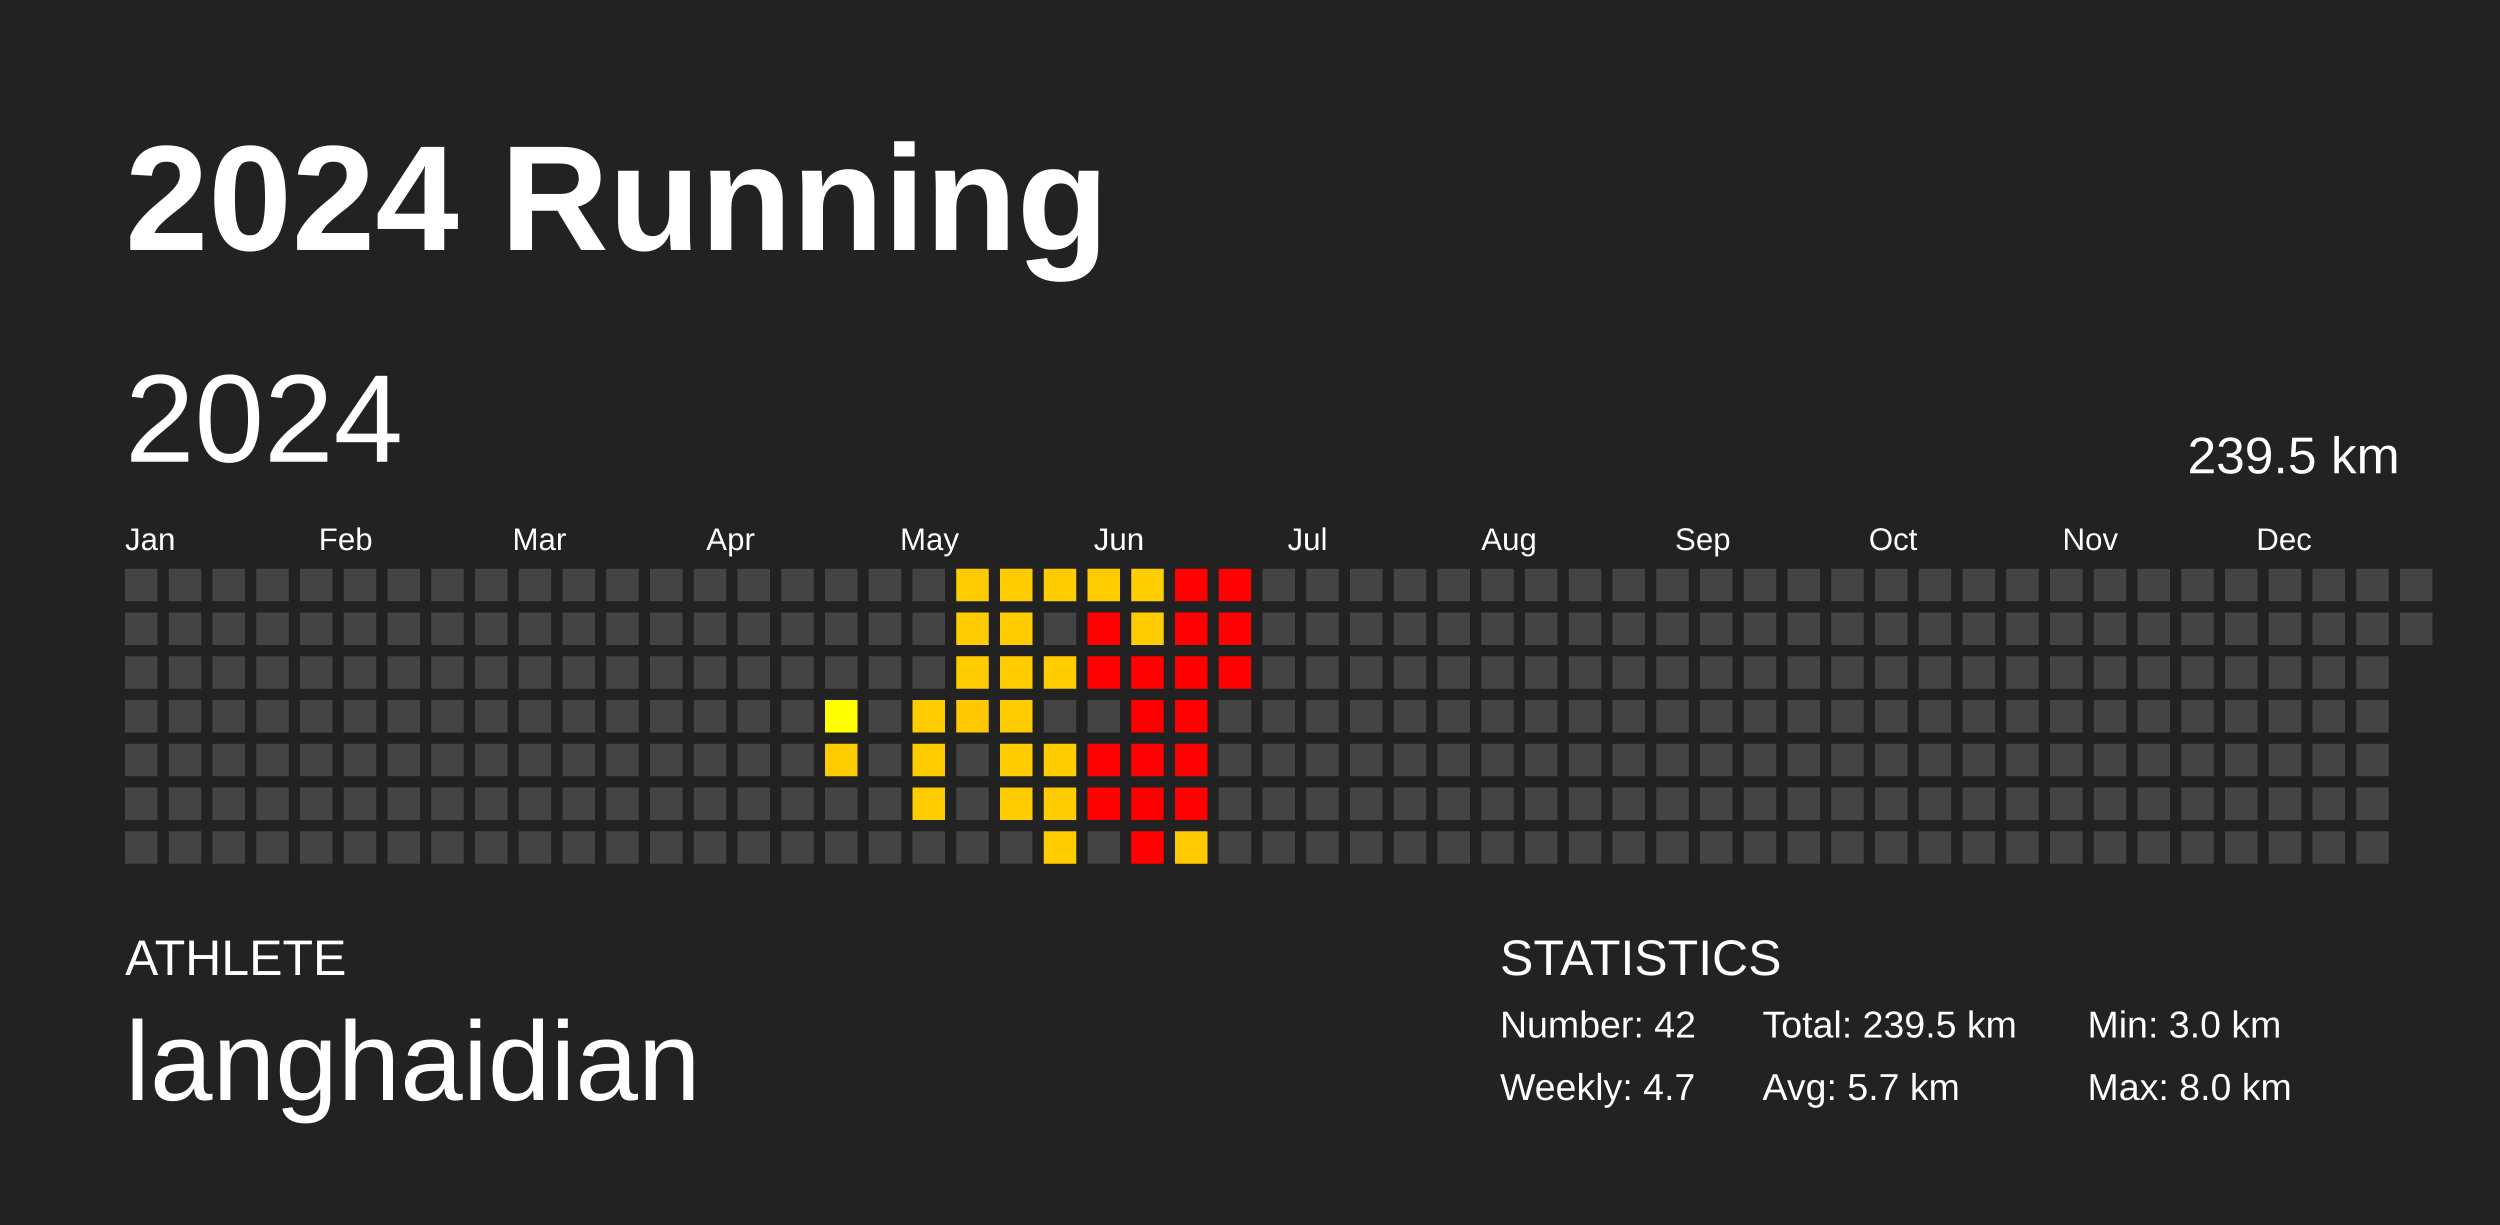
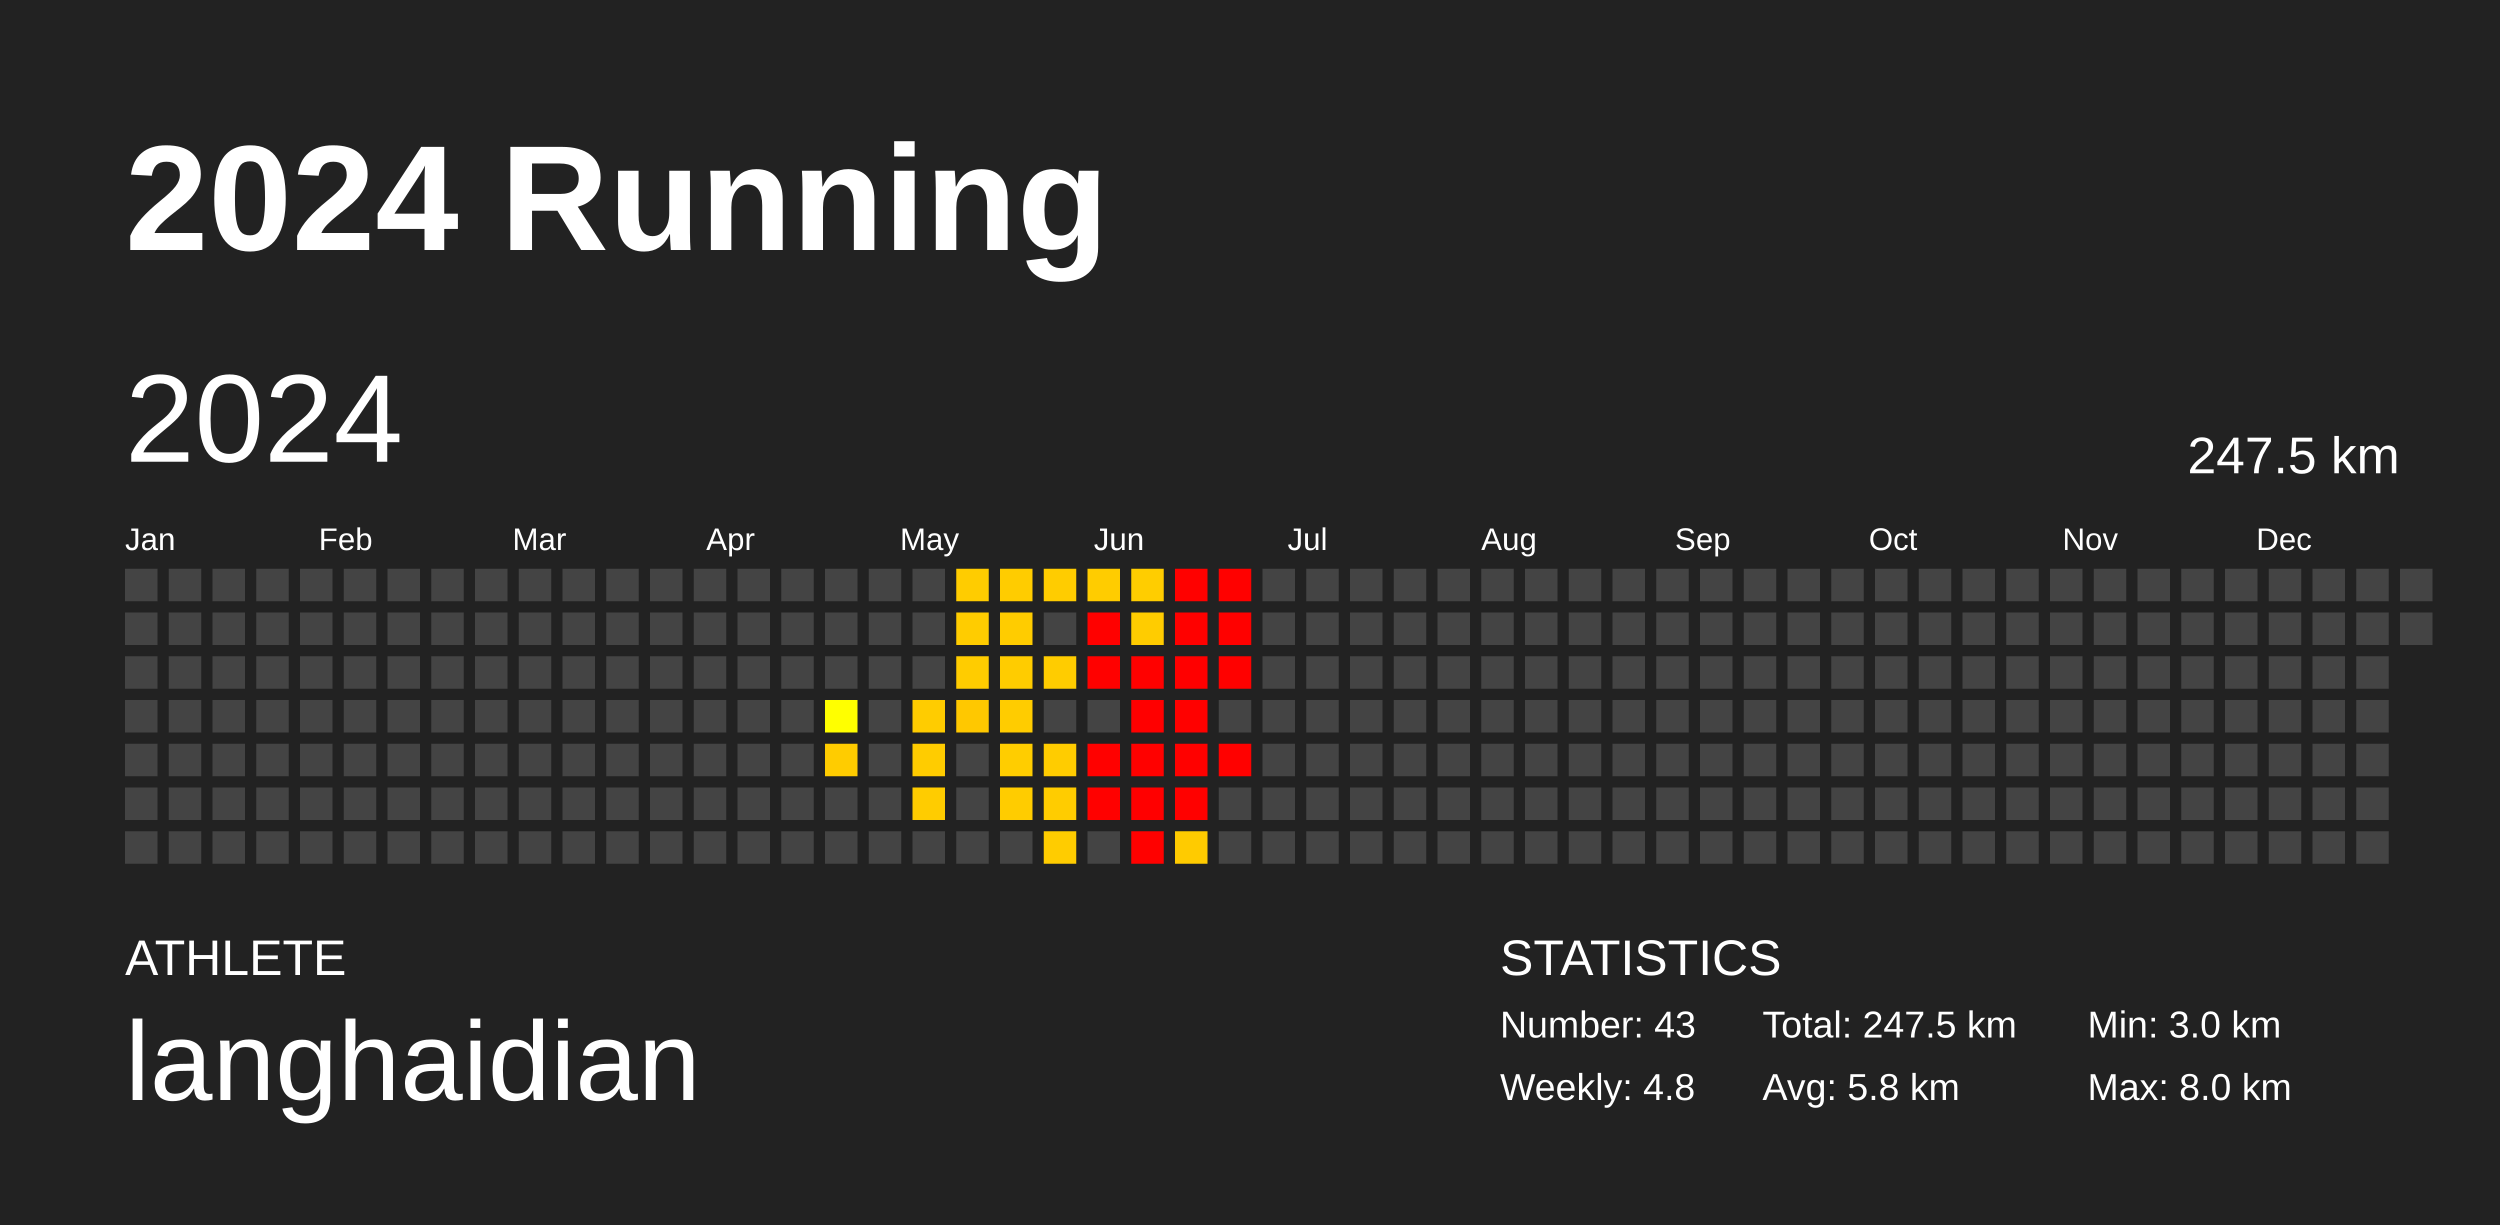
<svg xmlns="http://www.w3.org/2000/svg" baseProfile="full" height="98mm" version="1.1" viewBox="0,0,200,98" width="200mm">
  <defs />
  <rect fill="#222222" height="98" width="200" x="0" y="0" />
  <text fill="#FFFFFF" style="font-size:12px; font-family:Arial; font-weight:bold;" x="10" y="20">2024 Running</text>
  <text fill="#FFFFFF" style="font-size:4px; font-family:Arial" x="10" y="78">ATHLETE</text>
  <text fill="#FFFFFF" style="font-size:9px; font-family:Arial" x="10" y="88">langhaidian</text>
  <text fill="#FFFFFF" style="font-size:4px; font-family:Arial" x="120" y="78">STATISTICS</text>
-   <text fill="#FFFFFF" style="font-size:3px; font-family:Arial" x="120" y="83">Number: 42</text>
-   <text fill="#FFFFFF" style="font-size:3px; font-family:Arial" x="120" y="88">Weekly: 4.7</text>
-   <text fill="#FFFFFF" style="font-size:3px; font-family:Arial" x="141" y="83">Total: 239.5 km</text>
-   <text fill="#FFFFFF" style="font-size:3px; font-family:Arial" x="141" y="88">Avg: 5.7 km</text>
+   <text fill="#FFFFFF" style="font-size:3px; font-family:Arial" x="120" y="83">Number: 43</text>
+   <text fill="#FFFFFF" style="font-size:3px; font-family:Arial" x="120" y="88">Weekly: 4.8</text>
+   <text fill="#FFFFFF" style="font-size:3px; font-family:Arial" x="141" y="83">Total: 247.5 km</text>
+   <text fill="#FFFFFF" style="font-size:3px; font-family:Arial" x="141" y="88">Avg: 5.8 km</text>
  <text fill="#FFFFFF" style="font-size:3px; font-family:Arial" x="167" y="83">Min: 3.0 km</text>
  <text fill="#FFFFFF" style="font-size:3px; font-family:Arial" x="167" y="88">Max: 8.0 km</text>
  <text dominant-baseline="hanging" fill="#FFFFFF" style="font-size:10.0px; font-family:Arial;" x="10" y="30">2024</text>
-   <text dominant-baseline="hanging" fill="#FFFFFF" style="font-size:4.125px; font-family:Arial;" x="175" y="35">239.5 km</text>
+   <text dominant-baseline="hanging" fill="#FFFFFF" style="font-size:4.125px; font-family:Arial;" x="175" y="35">247.5 km</text>
  <text fill="#FFFFFF" style="font-size:2.5px; font-family:Arial" x="10.0" y="44">Jan</text>
  <text fill="#FFFFFF" style="font-size:2.5px; font-family:Arial" x="25.5" y="44">Feb</text>
  <text fill="#FFFFFF" style="font-size:2.5px; font-family:Arial" x="41.0" y="44">Mar</text>
  <text fill="#FFFFFF" style="font-size:2.5px; font-family:Arial" x="56.5" y="44">Apr</text>
  <text fill="#FFFFFF" style="font-size:2.5px; font-family:Arial" x="72.0" y="44">May</text>
  <text fill="#FFFFFF" style="font-size:2.5px; font-family:Arial" x="87.5" y="44">Jun</text>
  <text fill="#FFFFFF" style="font-size:2.5px; font-family:Arial" x="103.0" y="44">Jul</text>
  <text fill="#FFFFFF" style="font-size:2.5px; font-family:Arial" x="118.5" y="44">Aug</text>
  <text fill="#FFFFFF" style="font-size:2.5px; font-family:Arial" x="134.0" y="44">Sep</text>
  <text fill="#FFFFFF" style="font-size:2.5px; font-family:Arial" x="149.5" y="44">Oct</text>
  <text fill="#FFFFFF" style="font-size:2.5px; font-family:Arial" x="165.0" y="44">Nov</text>
  <text fill="#FFFFFF" style="font-size:2.5px; font-family:Arial" x="180.5" y="44">Dec</text>
  <rect fill="#444444" height="2.6" width="2.6" x="10.0" y="45.5" />
  <rect fill="#444444" height="2.6" width="2.6" x="10.0" y="49.0" />
  <rect fill="#444444" height="2.6" width="2.6" x="10.0" y="52.5" />
  <rect fill="#444444" height="2.6" width="2.6" x="10.0" y="56.0" />
  <rect fill="#444444" height="2.6" width="2.6" x="10.0" y="59.5" />
  <rect fill="#444444" height="2.6" width="2.6" x="10.0" y="63.0" />
  <rect fill="#444444" height="2.6" width="2.6" x="10.0" y="66.5" />
  <rect fill="#444444" height="2.6" width="2.6" x="13.5" y="45.5" />
  <rect fill="#444444" height="2.6" width="2.6" x="13.5" y="49.0" />
  <rect fill="#444444" height="2.6" width="2.6" x="13.5" y="52.5" />
  <rect fill="#444444" height="2.6" width="2.6" x="13.5" y="56.0" />
  <rect fill="#444444" height="2.6" width="2.6" x="13.5" y="59.5" />
  <rect fill="#444444" height="2.6" width="2.6" x="13.5" y="63.0" />
  <rect fill="#444444" height="2.6" width="2.6" x="13.5" y="66.5" />
  <rect fill="#444444" height="2.6" width="2.6" x="17.0" y="45.5" />
  <rect fill="#444444" height="2.6" width="2.6" x="17.0" y="49.0" />
  <rect fill="#444444" height="2.6" width="2.6" x="17.0" y="52.5" />
  <rect fill="#444444" height="2.6" width="2.6" x="17.0" y="56.0" />
  <rect fill="#444444" height="2.6" width="2.6" x="17.0" y="59.5" />
  <rect fill="#444444" height="2.6" width="2.6" x="17.0" y="63.0" />
  <rect fill="#444444" height="2.6" width="2.6" x="17.0" y="66.5" />
  <rect fill="#444444" height="2.6" width="2.6" x="20.5" y="45.5" />
  <rect fill="#444444" height="2.6" width="2.6" x="20.5" y="49.0" />
  <rect fill="#444444" height="2.6" width="2.6" x="20.5" y="52.5" />
  <rect fill="#444444" height="2.6" width="2.6" x="20.5" y="56.0" />
  <rect fill="#444444" height="2.6" width="2.6" x="20.5" y="59.5" />
  <rect fill="#444444" height="2.6" width="2.6" x="20.5" y="63.0" />
  <rect fill="#444444" height="2.6" width="2.6" x="20.5" y="66.5" />
  <rect fill="#444444" height="2.6" width="2.6" x="24.0" y="45.5" />
  <rect fill="#444444" height="2.6" width="2.6" x="24.0" y="49.0" />
  <rect fill="#444444" height="2.6" width="2.6" x="24.0" y="52.5" />
  <rect fill="#444444" height="2.6" width="2.6" x="24.0" y="56.0" />
  <rect fill="#444444" height="2.6" width="2.6" x="24.0" y="59.5" />
  <rect fill="#444444" height="2.6" width="2.6" x="24.0" y="63.0" />
  <rect fill="#444444" height="2.6" width="2.6" x="24.0" y="66.5" />
  <rect fill="#444444" height="2.6" width="2.6" x="27.5" y="45.5" />
  <rect fill="#444444" height="2.6" width="2.6" x="27.5" y="49.0" />
  <rect fill="#444444" height="2.6" width="2.6" x="27.5" y="52.5" />
  <rect fill="#444444" height="2.6" width="2.6" x="27.5" y="56.0" />
  <rect fill="#444444" height="2.6" width="2.6" x="27.5" y="59.5" />
  <rect fill="#444444" height="2.6" width="2.6" x="27.5" y="63.0" />
  <rect fill="#444444" height="2.6" width="2.6" x="27.5" y="66.5" />
  <rect fill="#444444" height="2.6" width="2.6" x="31.0" y="45.5" />
  <rect fill="#444444" height="2.6" width="2.6" x="31.0" y="49.0" />
  <rect fill="#444444" height="2.6" width="2.6" x="31.0" y="52.5" />
  <rect fill="#444444" height="2.6" width="2.6" x="31.0" y="56.0" />
  <rect fill="#444444" height="2.6" width="2.6" x="31.0" y="59.5" />
  <rect fill="#444444" height="2.6" width="2.6" x="31.0" y="63.0" />
  <rect fill="#444444" height="2.6" width="2.6" x="31.0" y="66.5" />
  <rect fill="#444444" height="2.6" width="2.6" x="34.5" y="45.5" />
  <rect fill="#444444" height="2.6" width="2.6" x="34.5" y="49.0" />
  <rect fill="#444444" height="2.6" width="2.6" x="34.5" y="52.5" />
  <rect fill="#444444" height="2.6" width="2.6" x="34.5" y="56.0" />
  <rect fill="#444444" height="2.6" width="2.6" x="34.5" y="59.5" />
  <rect fill="#444444" height="2.6" width="2.6" x="34.5" y="63.0" />
  <rect fill="#444444" height="2.6" width="2.6" x="34.5" y="66.5" />
  <rect fill="#444444" height="2.6" width="2.6" x="38.0" y="45.5" />
  <rect fill="#444444" height="2.6" width="2.6" x="38.0" y="49.0" />
  <rect fill="#444444" height="2.6" width="2.6" x="38.0" y="52.5" />
  <rect fill="#444444" height="2.6" width="2.6" x="38.0" y="56.0" />
  <rect fill="#444444" height="2.6" width="2.6" x="38.0" y="59.5" />
  <rect fill="#444444" height="2.6" width="2.6" x="38.0" y="63.0" />
  <rect fill="#444444" height="2.6" width="2.6" x="38.0" y="66.5" />
  <rect fill="#444444" height="2.6" width="2.6" x="41.5" y="45.5" />
  <rect fill="#444444" height="2.6" width="2.6" x="41.5" y="49.0" />
  <rect fill="#444444" height="2.6" width="2.6" x="41.5" y="52.5" />
  <rect fill="#444444" height="2.6" width="2.6" x="41.5" y="56.0" />
  <rect fill="#444444" height="2.6" width="2.6" x="41.5" y="59.5" />
  <rect fill="#444444" height="2.6" width="2.6" x="41.5" y="63.0" />
  <rect fill="#444444" height="2.6" width="2.6" x="41.5" y="66.5" />
  <rect fill="#444444" height="2.6" width="2.6" x="45.0" y="45.5" />
  <rect fill="#444444" height="2.6" width="2.6" x="45.0" y="49.0" />
  <rect fill="#444444" height="2.6" width="2.6" x="45.0" y="52.5" />
  <rect fill="#444444" height="2.6" width="2.6" x="45.0" y="56.0" />
  <rect fill="#444444" height="2.6" width="2.6" x="45.0" y="59.5" />
  <rect fill="#444444" height="2.6" width="2.6" x="45.0" y="63.0" />
  <rect fill="#444444" height="2.6" width="2.6" x="45.0" y="66.5" />
  <rect fill="#444444" height="2.6" width="2.6" x="48.5" y="45.5" />
  <rect fill="#444444" height="2.6" width="2.6" x="48.5" y="49.0" />
  <rect fill="#444444" height="2.6" width="2.6" x="48.5" y="52.5" />
  <rect fill="#444444" height="2.6" width="2.6" x="48.5" y="56.0" />
  <rect fill="#444444" height="2.6" width="2.6" x="48.5" y="59.5" />
  <rect fill="#444444" height="2.6" width="2.6" x="48.5" y="63.0" />
  <rect fill="#444444" height="2.6" width="2.6" x="48.5" y="66.5" />
  <rect fill="#444444" height="2.6" width="2.6" x="52.0" y="45.5" />
  <rect fill="#444444" height="2.6" width="2.6" x="52.0" y="49.0" />
  <rect fill="#444444" height="2.6" width="2.6" x="52.0" y="52.5" />
  <rect fill="#444444" height="2.6" width="2.6" x="52.0" y="56.0" />
  <rect fill="#444444" height="2.6" width="2.6" x="52.0" y="59.5" />
  <rect fill="#444444" height="2.6" width="2.6" x="52.0" y="63.0" />
  <rect fill="#444444" height="2.6" width="2.6" x="52.0" y="66.5" />
  <rect fill="#444444" height="2.6" width="2.6" x="55.5" y="45.5" />
  <rect fill="#444444" height="2.6" width="2.6" x="55.5" y="49.0" />
  <rect fill="#444444" height="2.6" width="2.6" x="55.5" y="52.5" />
  <rect fill="#444444" height="2.6" width="2.6" x="55.5" y="56.0" />
  <rect fill="#444444" height="2.6" width="2.6" x="55.5" y="59.5" />
  <rect fill="#444444" height="2.6" width="2.6" x="55.5" y="63.0" />
  <rect fill="#444444" height="2.6" width="2.6" x="55.5" y="66.5" />
  <rect fill="#444444" height="2.6" width="2.6" x="59.0" y="45.5" />
  <rect fill="#444444" height="2.6" width="2.6" x="59.0" y="49.0" />
  <rect fill="#444444" height="2.6" width="2.6" x="59.0" y="52.5" />
  <rect fill="#444444" height="2.6" width="2.6" x="59.0" y="56.0" />
  <rect fill="#444444" height="2.6" width="2.6" x="59.0" y="59.5" />
  <rect fill="#444444" height="2.6" width="2.6" x="59.0" y="63.0" />
  <rect fill="#444444" height="2.6" width="2.6" x="59.0" y="66.5" />
  <rect fill="#444444" height="2.6" width="2.6" x="62.5" y="45.5" />
  <rect fill="#444444" height="2.6" width="2.6" x="62.5" y="49.0" />
  <rect fill="#444444" height="2.6" width="2.6" x="62.5" y="52.5" />
  <rect fill="#444444" height="2.6" width="2.6" x="62.5" y="56.0" />
  <rect fill="#444444" height="2.6" width="2.6" x="62.5" y="59.5" />
  <rect fill="#444444" height="2.6" width="2.6" x="62.5" y="63.0" />
  <rect fill="#444444" height="2.6" width="2.6" x="62.5" y="66.5" />
  <rect fill="#444444" height="2.6" width="2.6" x="66.0" y="45.5" />
  <rect fill="#444444" height="2.6" width="2.6" x="66.0" y="49.0" />
  <rect fill="#444444" height="2.6" width="2.6" x="66.0" y="52.5" />
  <rect fill="#ffff00" height="2.6" width="2.6" x="66.0" y="56.0" />
  <rect fill="#ffcc00" height="2.6" width="2.6" x="66.0" y="59.5" />
  <rect fill="#444444" height="2.6" width="2.6" x="66.0" y="63.0" />
  <rect fill="#444444" height="2.6" width="2.6" x="66.0" y="66.5" />
  <rect fill="#444444" height="2.6" width="2.6" x="69.5" y="45.5" />
  <rect fill="#444444" height="2.6" width="2.6" x="69.5" y="49.0" />
  <rect fill="#444444" height="2.6" width="2.6" x="69.5" y="52.5" />
  <rect fill="#444444" height="2.6" width="2.6" x="69.5" y="56.0" />
  <rect fill="#444444" height="2.6" width="2.6" x="69.5" y="59.5" />
  <rect fill="#444444" height="2.6" width="2.6" x="69.5" y="63.0" />
  <rect fill="#444444" height="2.6" width="2.6" x="69.5" y="66.5" />
  <rect fill="#444444" height="2.6" width="2.6" x="73.0" y="45.5" />
  <rect fill="#444444" height="2.6" width="2.6" x="73.0" y="49.0" />
  <rect fill="#444444" height="2.6" width="2.6" x="73.0" y="52.5" />
  <rect fill="#ffcc00" height="2.6" width="2.6" x="73.0" y="56.0" />
  <rect fill="#ffcc00" height="2.6" width="2.6" x="73.0" y="59.5" />
  <rect fill="#ffcc00" height="2.6" width="2.6" x="73.0" y="63.0" />
  <rect fill="#444444" height="2.6" width="2.6" x="73.0" y="66.5" />
  <rect fill="#ffcc00" height="2.6" width="2.6" x="76.5" y="45.5" />
  <rect fill="#ffcc00" height="2.6" width="2.6" x="76.5" y="49.0" />
  <rect fill="#ffcc00" height="2.6" width="2.6" x="76.5" y="52.5" />
  <rect fill="#ffc800" height="2.6" width="2.6" x="76.5" y="56.0" />
  <rect fill="#444444" height="2.6" width="2.6" x="76.5" y="59.5" />
  <rect fill="#444444" height="2.6" width="2.6" x="76.5" y="63.0" />
  <rect fill="#444444" height="2.6" width="2.6" x="76.5" y="66.5" />
  <rect fill="#ffcc00" height="2.6" width="2.6" x="80.0" y="45.5" />
  <rect fill="#ffcc00" height="2.6" width="2.6" x="80.0" y="49.0" />
  <rect fill="#ffcc00" height="2.6" width="2.6" x="80.0" y="52.5" />
  <rect fill="#ffcc00" height="2.6" width="2.6" x="80.0" y="56.0" />
  <rect fill="#ffcd00" height="2.6" width="2.6" x="80.0" y="59.5" />
  <rect fill="#ffcc00" height="2.6" width="2.6" x="80.0" y="63.0" />
  <rect fill="#444444" height="2.6" width="2.6" x="80.0" y="66.5" />
  <rect fill="#ffcc00" height="2.6" width="2.6" x="83.5" y="45.5" />
  <rect fill="#444444" height="2.6" width="2.6" x="83.5" y="49.0" />
  <rect fill="#ffcc00" height="2.6" width="2.6" x="83.5" y="52.5" />
  <rect fill="#444444" height="2.6" width="2.6" x="83.5" y="56.0" />
  <rect fill="#ffcc00" height="2.6" width="2.6" x="83.5" y="59.5" />
  <rect fill="#ffcc00" height="2.6" width="2.6" x="83.5" y="63.0" />
  <rect fill="#ffcc00" height="2.6" width="2.6" x="83.5" y="66.5" />
  <rect fill="#ffcc00" height="2.6" width="2.6" x="87.0" y="45.5" />
  <rect fill="#ff0100" height="2.6" width="2.6" x="87.0" y="49.0" />
  <rect fill="#ff0100" height="2.6" width="2.6" x="87.0" y="52.5" />
  <rect fill="#444444" height="2.6" width="2.6" x="87.0" y="56.0" />
  <rect fill="#ff0100" height="2.6" width="2.6" x="87.0" y="59.5" />
  <rect fill="#ff0100" height="2.6" width="2.6" x="87.0" y="63.0" />
  <rect fill="#444444" height="2.6" width="2.6" x="87.0" y="66.5" />
  <rect fill="#ffcd00" height="2.6" width="2.6" x="90.5" y="45.5" />
  <rect fill="#ffcc00" height="2.6" width="2.6" x="90.5" y="49.0" />
  <rect fill="#ff0100" height="2.6" width="2.6" x="90.5" y="52.5" />
  <rect fill="#ff0000" height="2.6" width="2.6" x="90.5" y="56.0" />
  <rect fill="#ff0100" height="2.6" width="2.6" x="90.5" y="59.5" />
  <rect fill="#ff0000" height="2.6" width="2.6" x="90.5" y="63.0" />
  <rect fill="#ff0100" height="2.6" width="2.6" x="90.5" y="66.5" />
  <rect fill="#ff0100" height="2.6" width="2.6" x="94.0" y="45.5" />
  <rect fill="#ff0100" height="2.6" width="2.6" x="94.0" y="49.0" />
  <rect fill="#ff0000" height="2.6" width="2.6" x="94.0" y="52.5" />
  <rect fill="#ff0100" height="2.6" width="2.6" x="94.0" y="56.0" />
  <rect fill="#ff0100" height="2.6" width="2.6" x="94.0" y="59.5" />
  <rect fill="#ff0100" height="2.6" width="2.6" x="94.0" y="63.0" />
  <rect fill="#ffcb00" height="2.6" width="2.6" x="94.0" y="66.5" />
  <rect fill="#ff0100" height="2.6" width="2.6" x="97.5" y="45.5" />
  <rect fill="#ff0100" height="2.6" width="2.6" x="97.5" y="49.0" />
  <rect fill="#ff0100" height="2.6" width="2.6" x="97.5" y="52.5" />
  <rect fill="#444444" height="2.6" width="2.6" x="97.5" y="56.0" />
-   <rect fill="#444444" height="2.6" width="2.6" x="97.5" y="59.5" />
+   <rect fill="#ff0100" height="2.6" width="2.6" x="97.5" y="59.5" />
  <rect fill="#444444" height="2.6" width="2.6" x="97.5" y="63.0" />
  <rect fill="#444444" height="2.6" width="2.6" x="97.5" y="66.5" />
  <rect fill="#444444" height="2.6" width="2.6" x="101.0" y="45.5" />
  <rect fill="#444444" height="2.6" width="2.6" x="101.0" y="49.0" />
  <rect fill="#444444" height="2.6" width="2.6" x="101.0" y="52.5" />
  <rect fill="#444444" height="2.6" width="2.6" x="101.0" y="56.0" />
  <rect fill="#444444" height="2.6" width="2.6" x="101.0" y="59.5" />
  <rect fill="#444444" height="2.6" width="2.6" x="101.0" y="63.0" />
  <rect fill="#444444" height="2.6" width="2.6" x="101.0" y="66.5" />
  <rect fill="#444444" height="2.6" width="2.6" x="104.5" y="45.5" />
  <rect fill="#444444" height="2.6" width="2.6" x="104.5" y="49.0" />
  <rect fill="#444444" height="2.6" width="2.6" x="104.5" y="52.5" />
  <rect fill="#444444" height="2.6" width="2.6" x="104.5" y="56.0" />
  <rect fill="#444444" height="2.6" width="2.6" x="104.5" y="59.5" />
  <rect fill="#444444" height="2.6" width="2.6" x="104.5" y="63.0" />
  <rect fill="#444444" height="2.6" width="2.6" x="104.5" y="66.5" />
  <rect fill="#444444" height="2.6" width="2.6" x="108.0" y="45.5" />
  <rect fill="#444444" height="2.6" width="2.6" x="108.0" y="49.0" />
  <rect fill="#444444" height="2.6" width="2.6" x="108.0" y="52.5" />
  <rect fill="#444444" height="2.6" width="2.6" x="108.0" y="56.0" />
  <rect fill="#444444" height="2.6" width="2.6" x="108.0" y="59.5" />
  <rect fill="#444444" height="2.6" width="2.6" x="108.0" y="63.0" />
  <rect fill="#444444" height="2.6" width="2.6" x="108.0" y="66.5" />
  <rect fill="#444444" height="2.6" width="2.6" x="111.5" y="45.5" />
  <rect fill="#444444" height="2.6" width="2.6" x="111.5" y="49.0" />
  <rect fill="#444444" height="2.6" width="2.6" x="111.5" y="52.5" />
  <rect fill="#444444" height="2.6" width="2.6" x="111.5" y="56.0" />
  <rect fill="#444444" height="2.6" width="2.6" x="111.5" y="59.5" />
  <rect fill="#444444" height="2.6" width="2.6" x="111.5" y="63.0" />
  <rect fill="#444444" height="2.6" width="2.6" x="111.5" y="66.5" />
  <rect fill="#444444" height="2.6" width="2.6" x="115.0" y="45.5" />
  <rect fill="#444444" height="2.6" width="2.6" x="115.0" y="49.0" />
  <rect fill="#444444" height="2.6" width="2.6" x="115.0" y="52.5" />
  <rect fill="#444444" height="2.6" width="2.6" x="115.0" y="56.0" />
  <rect fill="#444444" height="2.6" width="2.6" x="115.0" y="59.5" />
  <rect fill="#444444" height="2.6" width="2.6" x="115.0" y="63.0" />
  <rect fill="#444444" height="2.6" width="2.6" x="115.0" y="66.5" />
  <rect fill="#444444" height="2.6" width="2.6" x="118.5" y="45.5" />
  <rect fill="#444444" height="2.6" width="2.6" x="118.5" y="49.0" />
  <rect fill="#444444" height="2.6" width="2.6" x="118.5" y="52.5" />
  <rect fill="#444444" height="2.6" width="2.6" x="118.5" y="56.0" />
  <rect fill="#444444" height="2.6" width="2.6" x="118.5" y="59.5" />
  <rect fill="#444444" height="2.6" width="2.6" x="118.5" y="63.0" />
  <rect fill="#444444" height="2.6" width="2.6" x="118.5" y="66.5" />
  <rect fill="#444444" height="2.6" width="2.6" x="122.0" y="45.5" />
  <rect fill="#444444" height="2.6" width="2.6" x="122.0" y="49.0" />
  <rect fill="#444444" height="2.6" width="2.6" x="122.0" y="52.5" />
  <rect fill="#444444" height="2.6" width="2.6" x="122.0" y="56.0" />
  <rect fill="#444444" height="2.6" width="2.6" x="122.0" y="59.5" />
  <rect fill="#444444" height="2.6" width="2.6" x="122.0" y="63.0" />
  <rect fill="#444444" height="2.6" width="2.6" x="122.0" y="66.5" />
  <rect fill="#444444" height="2.6" width="2.6" x="125.5" y="45.5" />
  <rect fill="#444444" height="2.6" width="2.6" x="125.5" y="49.0" />
  <rect fill="#444444" height="2.6" width="2.6" x="125.5" y="52.5" />
  <rect fill="#444444" height="2.6" width="2.6" x="125.5" y="56.0" />
  <rect fill="#444444" height="2.6" width="2.6" x="125.5" y="59.5" />
  <rect fill="#444444" height="2.6" width="2.6" x="125.5" y="63.0" />
  <rect fill="#444444" height="2.6" width="2.6" x="125.5" y="66.5" />
  <rect fill="#444444" height="2.6" width="2.6" x="129.0" y="45.5" />
  <rect fill="#444444" height="2.6" width="2.6" x="129.0" y="49.0" />
  <rect fill="#444444" height="2.6" width="2.6" x="129.0" y="52.5" />
  <rect fill="#444444" height="2.6" width="2.6" x="129.0" y="56.0" />
  <rect fill="#444444" height="2.6" width="2.6" x="129.0" y="59.5" />
  <rect fill="#444444" height="2.6" width="2.6" x="129.0" y="63.0" />
  <rect fill="#444444" height="2.6" width="2.6" x="129.0" y="66.5" />
  <rect fill="#444444" height="2.6" width="2.6" x="132.5" y="45.5" />
  <rect fill="#444444" height="2.6" width="2.6" x="132.5" y="49.0" />
  <rect fill="#444444" height="2.6" width="2.6" x="132.5" y="52.5" />
  <rect fill="#444444" height="2.6" width="2.6" x="132.5" y="56.0" />
  <rect fill="#444444" height="2.6" width="2.6" x="132.5" y="59.5" />
  <rect fill="#444444" height="2.6" width="2.6" x="132.5" y="63.0" />
  <rect fill="#444444" height="2.6" width="2.6" x="132.5" y="66.5" />
  <rect fill="#444444" height="2.6" width="2.6" x="136.0" y="45.5" />
  <rect fill="#444444" height="2.6" width="2.6" x="136.0" y="49.0" />
  <rect fill="#444444" height="2.6" width="2.6" x="136.0" y="52.5" />
  <rect fill="#444444" height="2.6" width="2.6" x="136.0" y="56.0" />
  <rect fill="#444444" height="2.6" width="2.6" x="136.0" y="59.5" />
  <rect fill="#444444" height="2.6" width="2.6" x="136.0" y="63.0" />
  <rect fill="#444444" height="2.6" width="2.6" x="136.0" y="66.5" />
  <rect fill="#444444" height="2.6" width="2.6" x="139.5" y="45.5" />
  <rect fill="#444444" height="2.6" width="2.6" x="139.5" y="49.0" />
  <rect fill="#444444" height="2.6" width="2.6" x="139.5" y="52.5" />
  <rect fill="#444444" height="2.6" width="2.6" x="139.5" y="56.0" />
  <rect fill="#444444" height="2.6" width="2.6" x="139.5" y="59.5" />
  <rect fill="#444444" height="2.6" width="2.6" x="139.5" y="63.0" />
  <rect fill="#444444" height="2.6" width="2.6" x="139.5" y="66.5" />
  <rect fill="#444444" height="2.6" width="2.6" x="143.0" y="45.5" />
  <rect fill="#444444" height="2.6" width="2.6" x="143.0" y="49.0" />
  <rect fill="#444444" height="2.6" width="2.6" x="143.0" y="52.5" />
  <rect fill="#444444" height="2.6" width="2.6" x="143.0" y="56.0" />
  <rect fill="#444444" height="2.6" width="2.6" x="143.0" y="59.5" />
  <rect fill="#444444" height="2.6" width="2.6" x="143.0" y="63.0" />
  <rect fill="#444444" height="2.6" width="2.6" x="143.0" y="66.5" />
  <rect fill="#444444" height="2.6" width="2.6" x="146.5" y="45.5" />
  <rect fill="#444444" height="2.6" width="2.6" x="146.5" y="49.0" />
  <rect fill="#444444" height="2.6" width="2.6" x="146.5" y="52.5" />
  <rect fill="#444444" height="2.6" width="2.6" x="146.5" y="56.0" />
  <rect fill="#444444" height="2.6" width="2.6" x="146.5" y="59.5" />
  <rect fill="#444444" height="2.6" width="2.6" x="146.5" y="63.0" />
  <rect fill="#444444" height="2.6" width="2.6" x="146.5" y="66.5" />
  <rect fill="#444444" height="2.6" width="2.6" x="150.0" y="45.5" />
  <rect fill="#444444" height="2.6" width="2.6" x="150.0" y="49.0" />
  <rect fill="#444444" height="2.6" width="2.6" x="150.0" y="52.5" />
  <rect fill="#444444" height="2.6" width="2.6" x="150.0" y="56.0" />
  <rect fill="#444444" height="2.6" width="2.6" x="150.0" y="59.5" />
  <rect fill="#444444" height="2.6" width="2.6" x="150.0" y="63.0" />
  <rect fill="#444444" height="2.6" width="2.6" x="150.0" y="66.5" />
  <rect fill="#444444" height="2.6" width="2.6" x="153.5" y="45.5" />
  <rect fill="#444444" height="2.6" width="2.6" x="153.5" y="49.0" />
  <rect fill="#444444" height="2.6" width="2.6" x="153.5" y="52.5" />
  <rect fill="#444444" height="2.6" width="2.6" x="153.5" y="56.0" />
  <rect fill="#444444" height="2.6" width="2.6" x="153.5" y="59.5" />
  <rect fill="#444444" height="2.6" width="2.6" x="153.5" y="63.0" />
  <rect fill="#444444" height="2.6" width="2.6" x="153.5" y="66.5" />
  <rect fill="#444444" height="2.6" width="2.6" x="157.0" y="45.5" />
  <rect fill="#444444" height="2.6" width="2.6" x="157.0" y="49.0" />
  <rect fill="#444444" height="2.6" width="2.6" x="157.0" y="52.5" />
  <rect fill="#444444" height="2.6" width="2.6" x="157.0" y="56.0" />
  <rect fill="#444444" height="2.6" width="2.6" x="157.0" y="59.5" />
  <rect fill="#444444" height="2.6" width="2.6" x="157.0" y="63.0" />
  <rect fill="#444444" height="2.6" width="2.6" x="157.0" y="66.5" />
  <rect fill="#444444" height="2.6" width="2.6" x="160.5" y="45.5" />
  <rect fill="#444444" height="2.6" width="2.6" x="160.5" y="49.0" />
  <rect fill="#444444" height="2.6" width="2.6" x="160.5" y="52.5" />
  <rect fill="#444444" height="2.6" width="2.6" x="160.5" y="56.0" />
  <rect fill="#444444" height="2.6" width="2.6" x="160.5" y="59.5" />
  <rect fill="#444444" height="2.6" width="2.6" x="160.5" y="63.0" />
  <rect fill="#444444" height="2.6" width="2.6" x="160.5" y="66.5" />
  <rect fill="#444444" height="2.6" width="2.6" x="164.0" y="45.5" />
  <rect fill="#444444" height="2.6" width="2.6" x="164.0" y="49.0" />
  <rect fill="#444444" height="2.6" width="2.6" x="164.0" y="52.5" />
  <rect fill="#444444" height="2.6" width="2.6" x="164.0" y="56.0" />
  <rect fill="#444444" height="2.6" width="2.6" x="164.0" y="59.5" />
  <rect fill="#444444" height="2.6" width="2.6" x="164.0" y="63.0" />
  <rect fill="#444444" height="2.6" width="2.6" x="164.0" y="66.5" />
  <rect fill="#444444" height="2.6" width="2.6" x="167.5" y="45.5" />
  <rect fill="#444444" height="2.6" width="2.6" x="167.5" y="49.0" />
  <rect fill="#444444" height="2.6" width="2.6" x="167.5" y="52.5" />
  <rect fill="#444444" height="2.6" width="2.6" x="167.5" y="56.0" />
  <rect fill="#444444" height="2.6" width="2.6" x="167.5" y="59.5" />
  <rect fill="#444444" height="2.6" width="2.6" x="167.5" y="63.0" />
  <rect fill="#444444" height="2.6" width="2.6" x="167.5" y="66.5" />
  <rect fill="#444444" height="2.6" width="2.6" x="171.0" y="45.5" />
  <rect fill="#444444" height="2.6" width="2.6" x="171.0" y="49.0" />
  <rect fill="#444444" height="2.6" width="2.6" x="171.0" y="52.5" />
  <rect fill="#444444" height="2.6" width="2.6" x="171.0" y="56.0" />
  <rect fill="#444444" height="2.6" width="2.6" x="171.0" y="59.5" />
  <rect fill="#444444" height="2.6" width="2.6" x="171.0" y="63.0" />
  <rect fill="#444444" height="2.6" width="2.6" x="171.0" y="66.5" />
  <rect fill="#444444" height="2.6" width="2.6" x="174.5" y="45.5" />
  <rect fill="#444444" height="2.6" width="2.6" x="174.5" y="49.0" />
  <rect fill="#444444" height="2.6" width="2.6" x="174.5" y="52.5" />
  <rect fill="#444444" height="2.6" width="2.6" x="174.5" y="56.0" />
  <rect fill="#444444" height="2.6" width="2.6" x="174.5" y="59.5" />
  <rect fill="#444444" height="2.6" width="2.6" x="174.5" y="63.0" />
  <rect fill="#444444" height="2.6" width="2.6" x="174.5" y="66.5" />
  <rect fill="#444444" height="2.6" width="2.6" x="178.0" y="45.5" />
  <rect fill="#444444" height="2.6" width="2.6" x="178.0" y="49.0" />
  <rect fill="#444444" height="2.6" width="2.6" x="178.0" y="52.5" />
  <rect fill="#444444" height="2.6" width="2.6" x="178.0" y="56.0" />
  <rect fill="#444444" height="2.6" width="2.6" x="178.0" y="59.5" />
  <rect fill="#444444" height="2.6" width="2.6" x="178.0" y="63.0" />
  <rect fill="#444444" height="2.6" width="2.6" x="178.0" y="66.5" />
  <rect fill="#444444" height="2.6" width="2.6" x="181.5" y="45.5" />
  <rect fill="#444444" height="2.6" width="2.6" x="181.5" y="49.0" />
  <rect fill="#444444" height="2.6" width="2.6" x="181.5" y="52.5" />
  <rect fill="#444444" height="2.6" width="2.6" x="181.5" y="56.0" />
  <rect fill="#444444" height="2.6" width="2.6" x="181.5" y="59.5" />
  <rect fill="#444444" height="2.6" width="2.6" x="181.5" y="63.0" />
  <rect fill="#444444" height="2.6" width="2.6" x="181.5" y="66.5" />
  <rect fill="#444444" height="2.6" width="2.6" x="185.0" y="45.5" />
  <rect fill="#444444" height="2.6" width="2.6" x="185.0" y="49.0" />
  <rect fill="#444444" height="2.6" width="2.6" x="185.0" y="52.5" />
  <rect fill="#444444" height="2.6" width="2.6" x="185.0" y="56.0" />
  <rect fill="#444444" height="2.6" width="2.6" x="185.0" y="59.5" />
  <rect fill="#444444" height="2.6" width="2.6" x="185.0" y="63.0" />
  <rect fill="#444444" height="2.6" width="2.6" x="185.0" y="66.5" />
  <rect fill="#444444" height="2.6" width="2.6" x="188.5" y="45.5" />
  <rect fill="#444444" height="2.6" width="2.6" x="188.5" y="49.0" />
  <rect fill="#444444" height="2.6" width="2.6" x="188.5" y="52.5" />
  <rect fill="#444444" height="2.6" width="2.6" x="188.5" y="56.0" />
  <rect fill="#444444" height="2.6" width="2.6" x="188.5" y="59.5" />
  <rect fill="#444444" height="2.6" width="2.6" x="188.5" y="63.0" />
  <rect fill="#444444" height="2.6" width="2.6" x="188.5" y="66.5" />
  <rect fill="#444444" height="2.6" width="2.6" x="192.0" y="45.5" />
  <rect fill="#444444" height="2.6" width="2.6" x="192.0" y="49.0" />
</svg>
